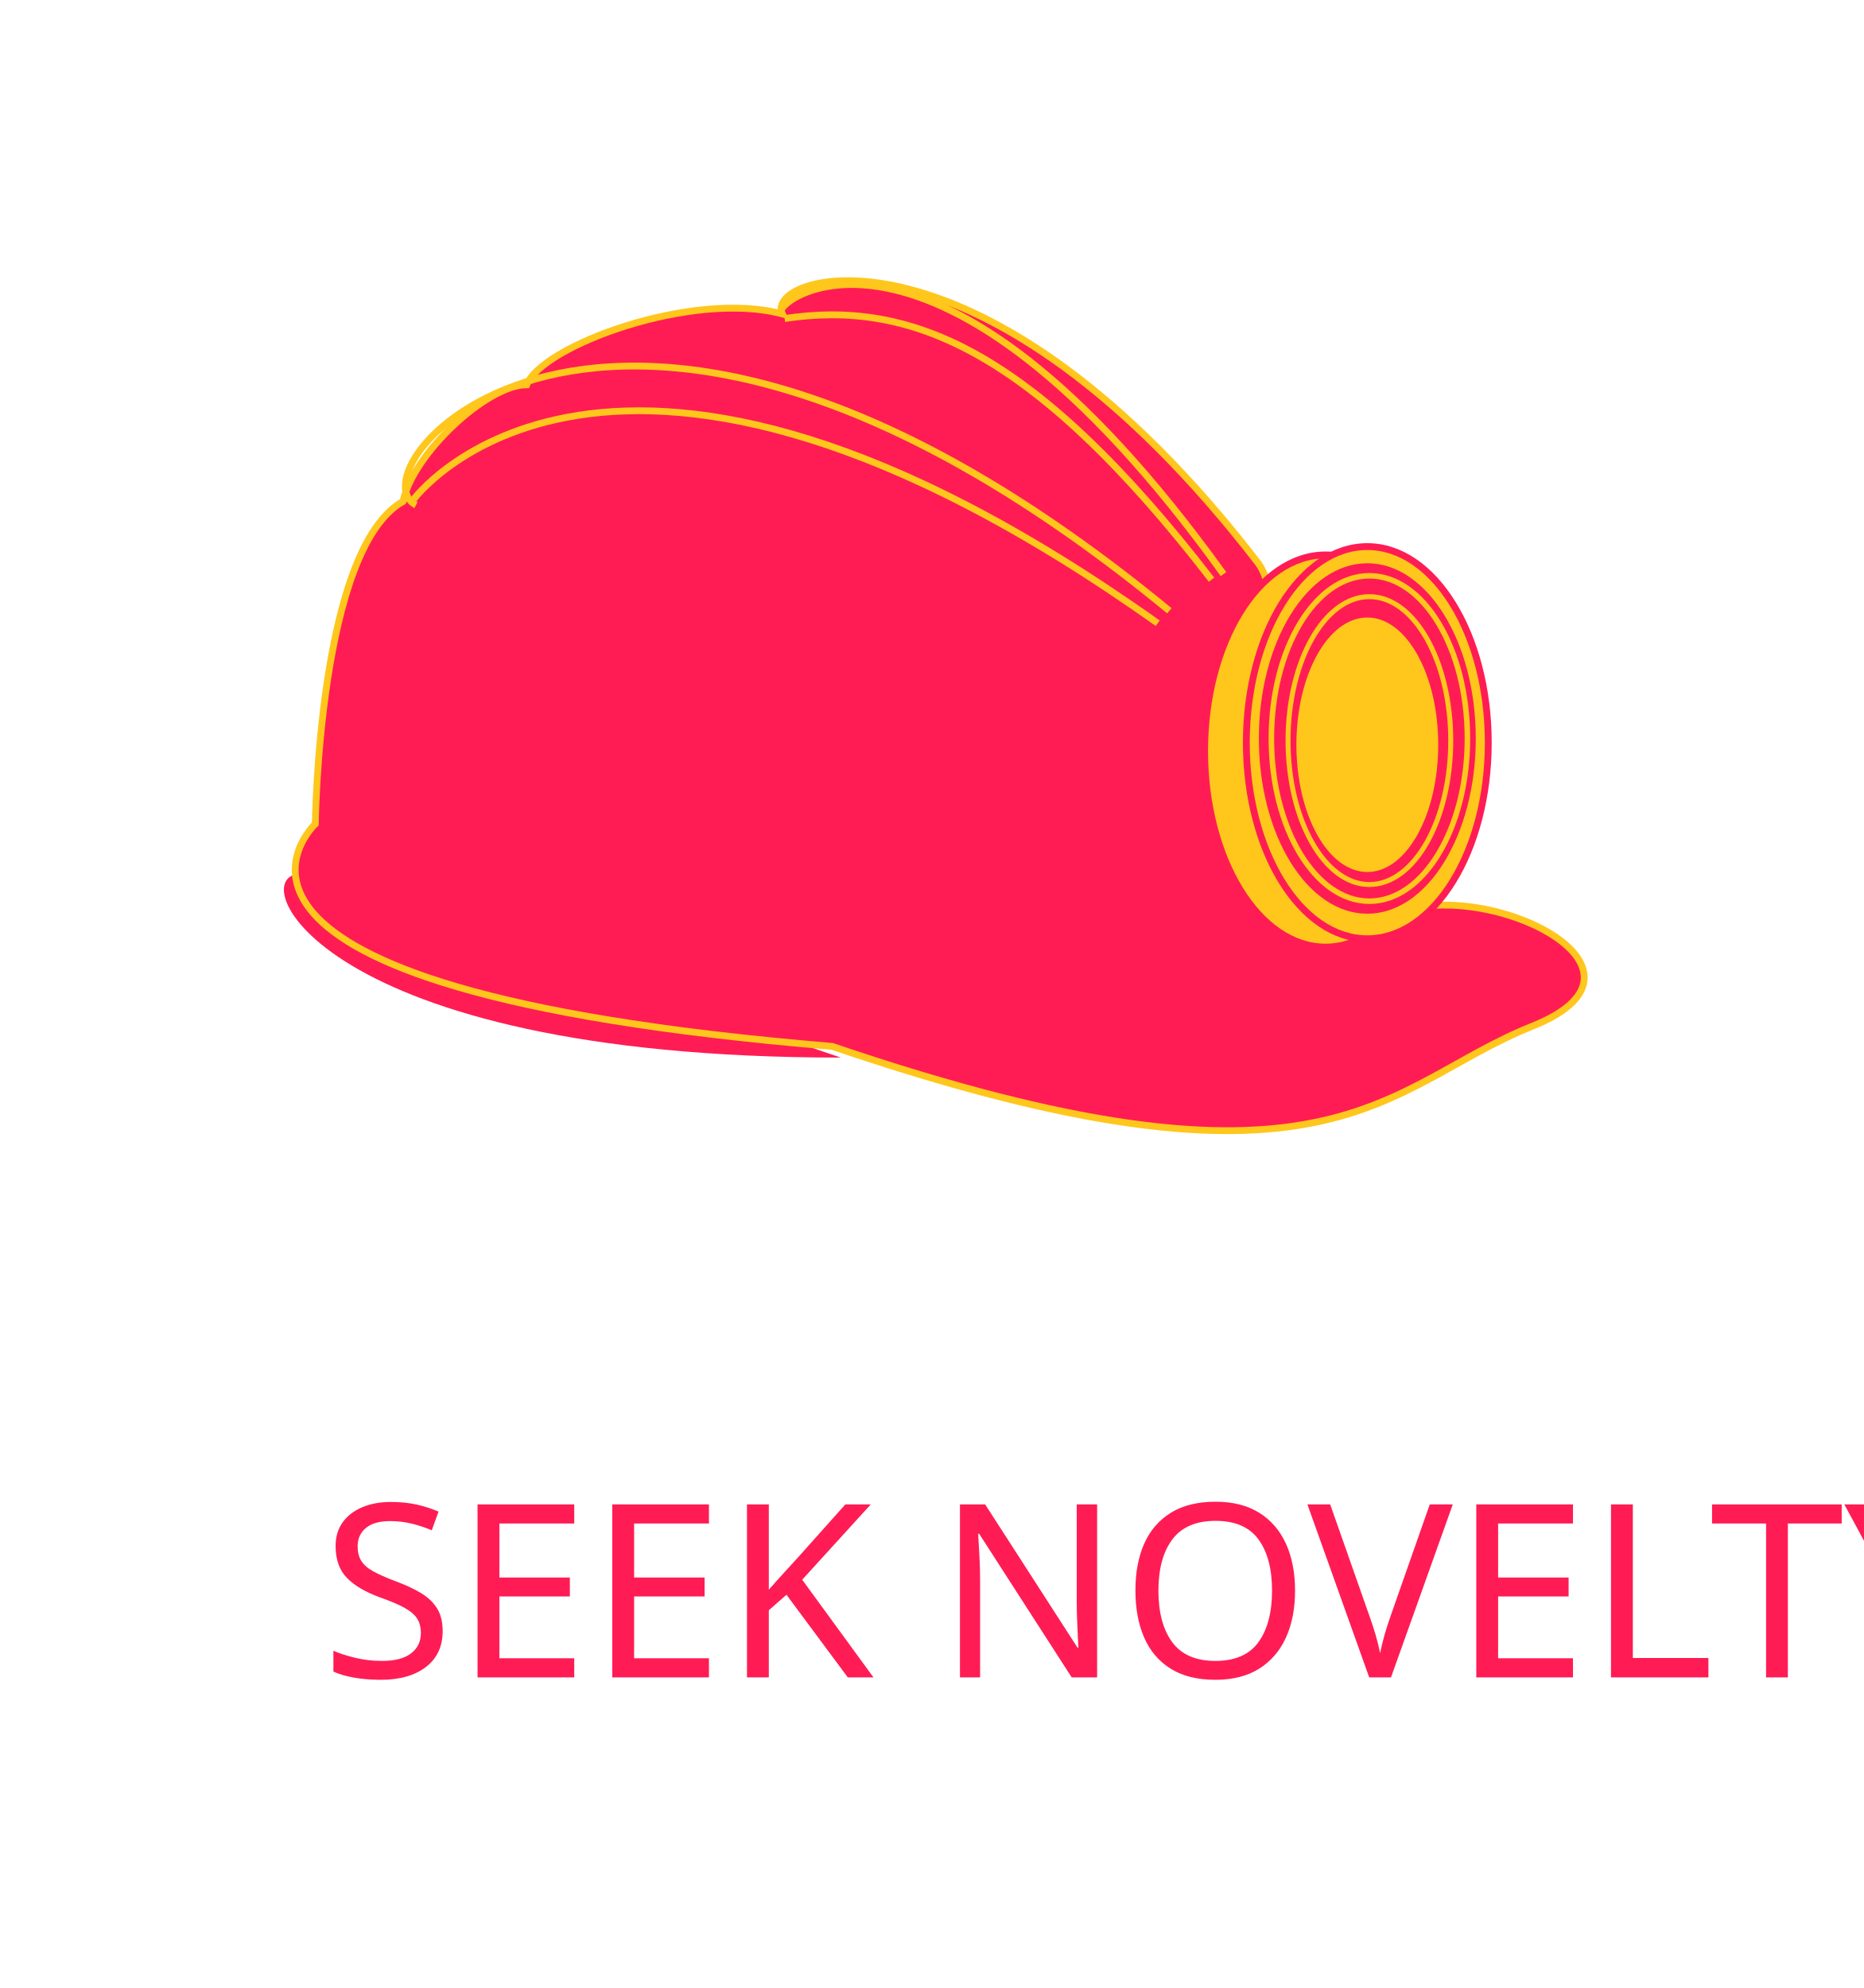
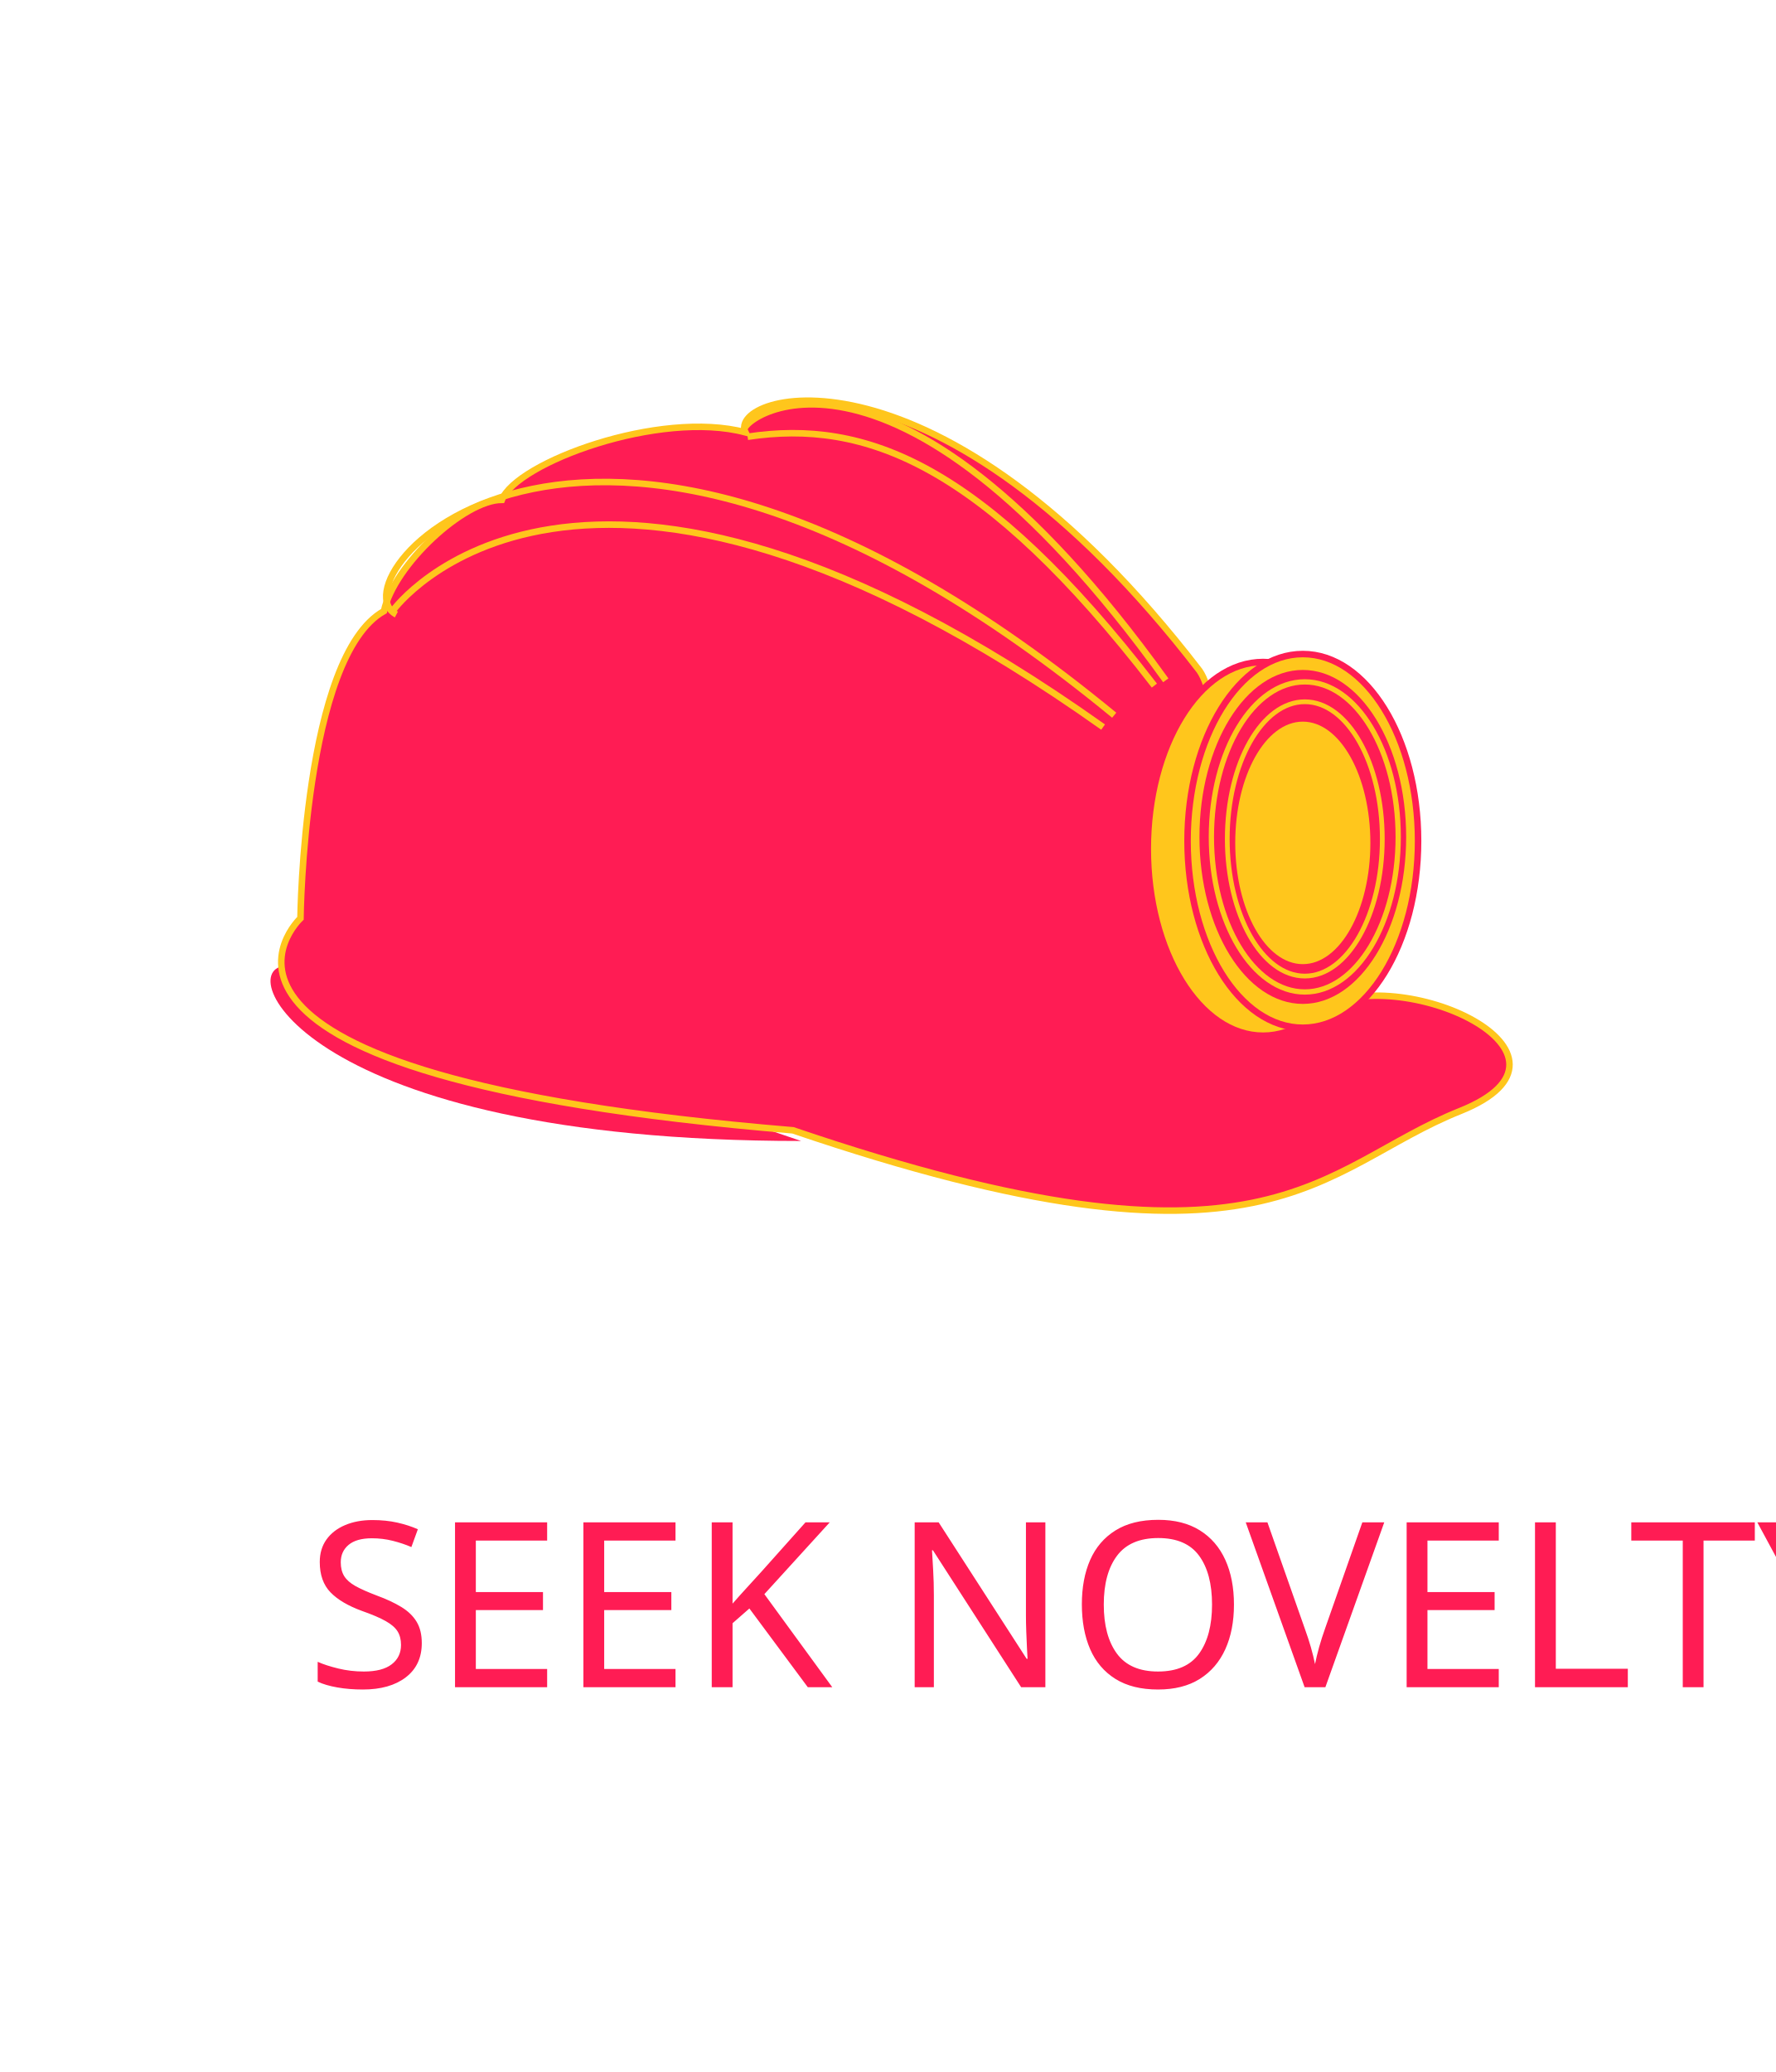
- <svg xmlns="http://www.w3.org/2000/svg" width="600px" height="640px" viewBox="0 0 600 640" version="1.1" style="background: #FFC61C;">
+ <svg xmlns="http://www.w3.org/2000/svg" width="600px" height="700px" viewBox="0 0 600 700" version="1.1" style="background: #FFC61C;">
  <defs />
  <g id="Seek-Novelty" stroke="none" stroke-width="1" fill="none" fill-rule="evenodd">
-     <g id="600x640">
+     <g id="seeknovelty-copy">
      <text id="SEEK-NOVELTY" font-family="Anton" font-size="78" font-weight="normal" fill="#FF1C54">
-         <tspan x="103.348" y="540">SEEK NOVELTY</tspan>
+         <tspan x="103.348" y="570">SEEK NOVELTY</tspan>
      </text>
-       <g id="Group" transform="translate(91, 90)">
+       <g id="Group" transform="translate(91, 135)">
        <path d="M5.747,191.337 C-12.876,191.337 10.675,250.466 179.661,250.466" id="rim" fill="#FF1C54" />
        <path d="M10.515,175.237 C10.515,175.237 11.508,86.694 38.723,71.447 C42.08,55.858 65.829,33.862 78.565,33.862 C83.415,21.333 131.815,3.342 160.847,11.063 C154.513,-1.973 225.489,-23.835 314.297,91.625 C328.241,112.016 312.971,227.931 354.226,205.977 C382.22,189.504 450.363,221.134 402.294,240.366 C354.226,259.597 338.017,301.72 176.914,246.863 C-46.391,228.318 10.515,175.237 10.515,175.237 Z" id="hat" stroke="#FFC61C" stroke-width="2.2" fill="#FF1C54" />
        <g id="headlight" transform="translate(296.7917, 85.96078)">
          <ellipse id="Oval-1" stroke="#FF1C54" stroke-width="2.2" fill="#FFC61C" cx="38.946" cy="65.814" rx="38.946" ry="63.127" />
          <ellipse id="Oval-1-Copy" stroke="#FF1C54" stroke-width="2.2" fill="#FFC61C" cx="52.375" cy="63.127" rx="38.946" ry="63.127" />
          <ellipse id="Oval-1-Copy-2" fill="#FF1C54" cx="52.375" cy="61.784" rx="34.917" ry="56.412" />
          <ellipse id="Oval-1-Copy-2" stroke="#FFC61C" stroke-width="1.782" cx="53.046" cy="61.784" rx="31.559" ry="52.382" />
          <ellipse id="Oval-1-Copy-3" stroke="#FFC61C" stroke-width="1.604" cx="53.046" cy="62.456" rx="26.188" ry="46.338" />
          <ellipse id="Oval-1-Copy-3" fill="#FFC61C" cx="52.375" cy="63.799" rx="22.83" ry="40.966" />
        </g>
        <path d="M41.894,71.087 C41.894,71.087 104.506,-15.192 281.697,110.638" id="Path-454" stroke="#FFC61C" stroke-width="2.2" />
        <path d="M42.922,72.61 C20.661,60.894 107,-40.137 285.447,106.627" id="Path-454-Copy" stroke="#FFC61C" stroke-width="2.2" />
        <path d="M160.58,10.937 C155.965,8.233 208.829,-35.988 302.866,94.832" id="Path-456" stroke="#FFC61C" stroke-width="2.2" />
        <path d="M161.581,12.553 C201.128,6.556 240.969,21.356 299.016,96.619" id="Path-456-Copy" stroke="#FFC61C" stroke-width="2.2" />
      </g>
    </g>
  </g>
</svg>
